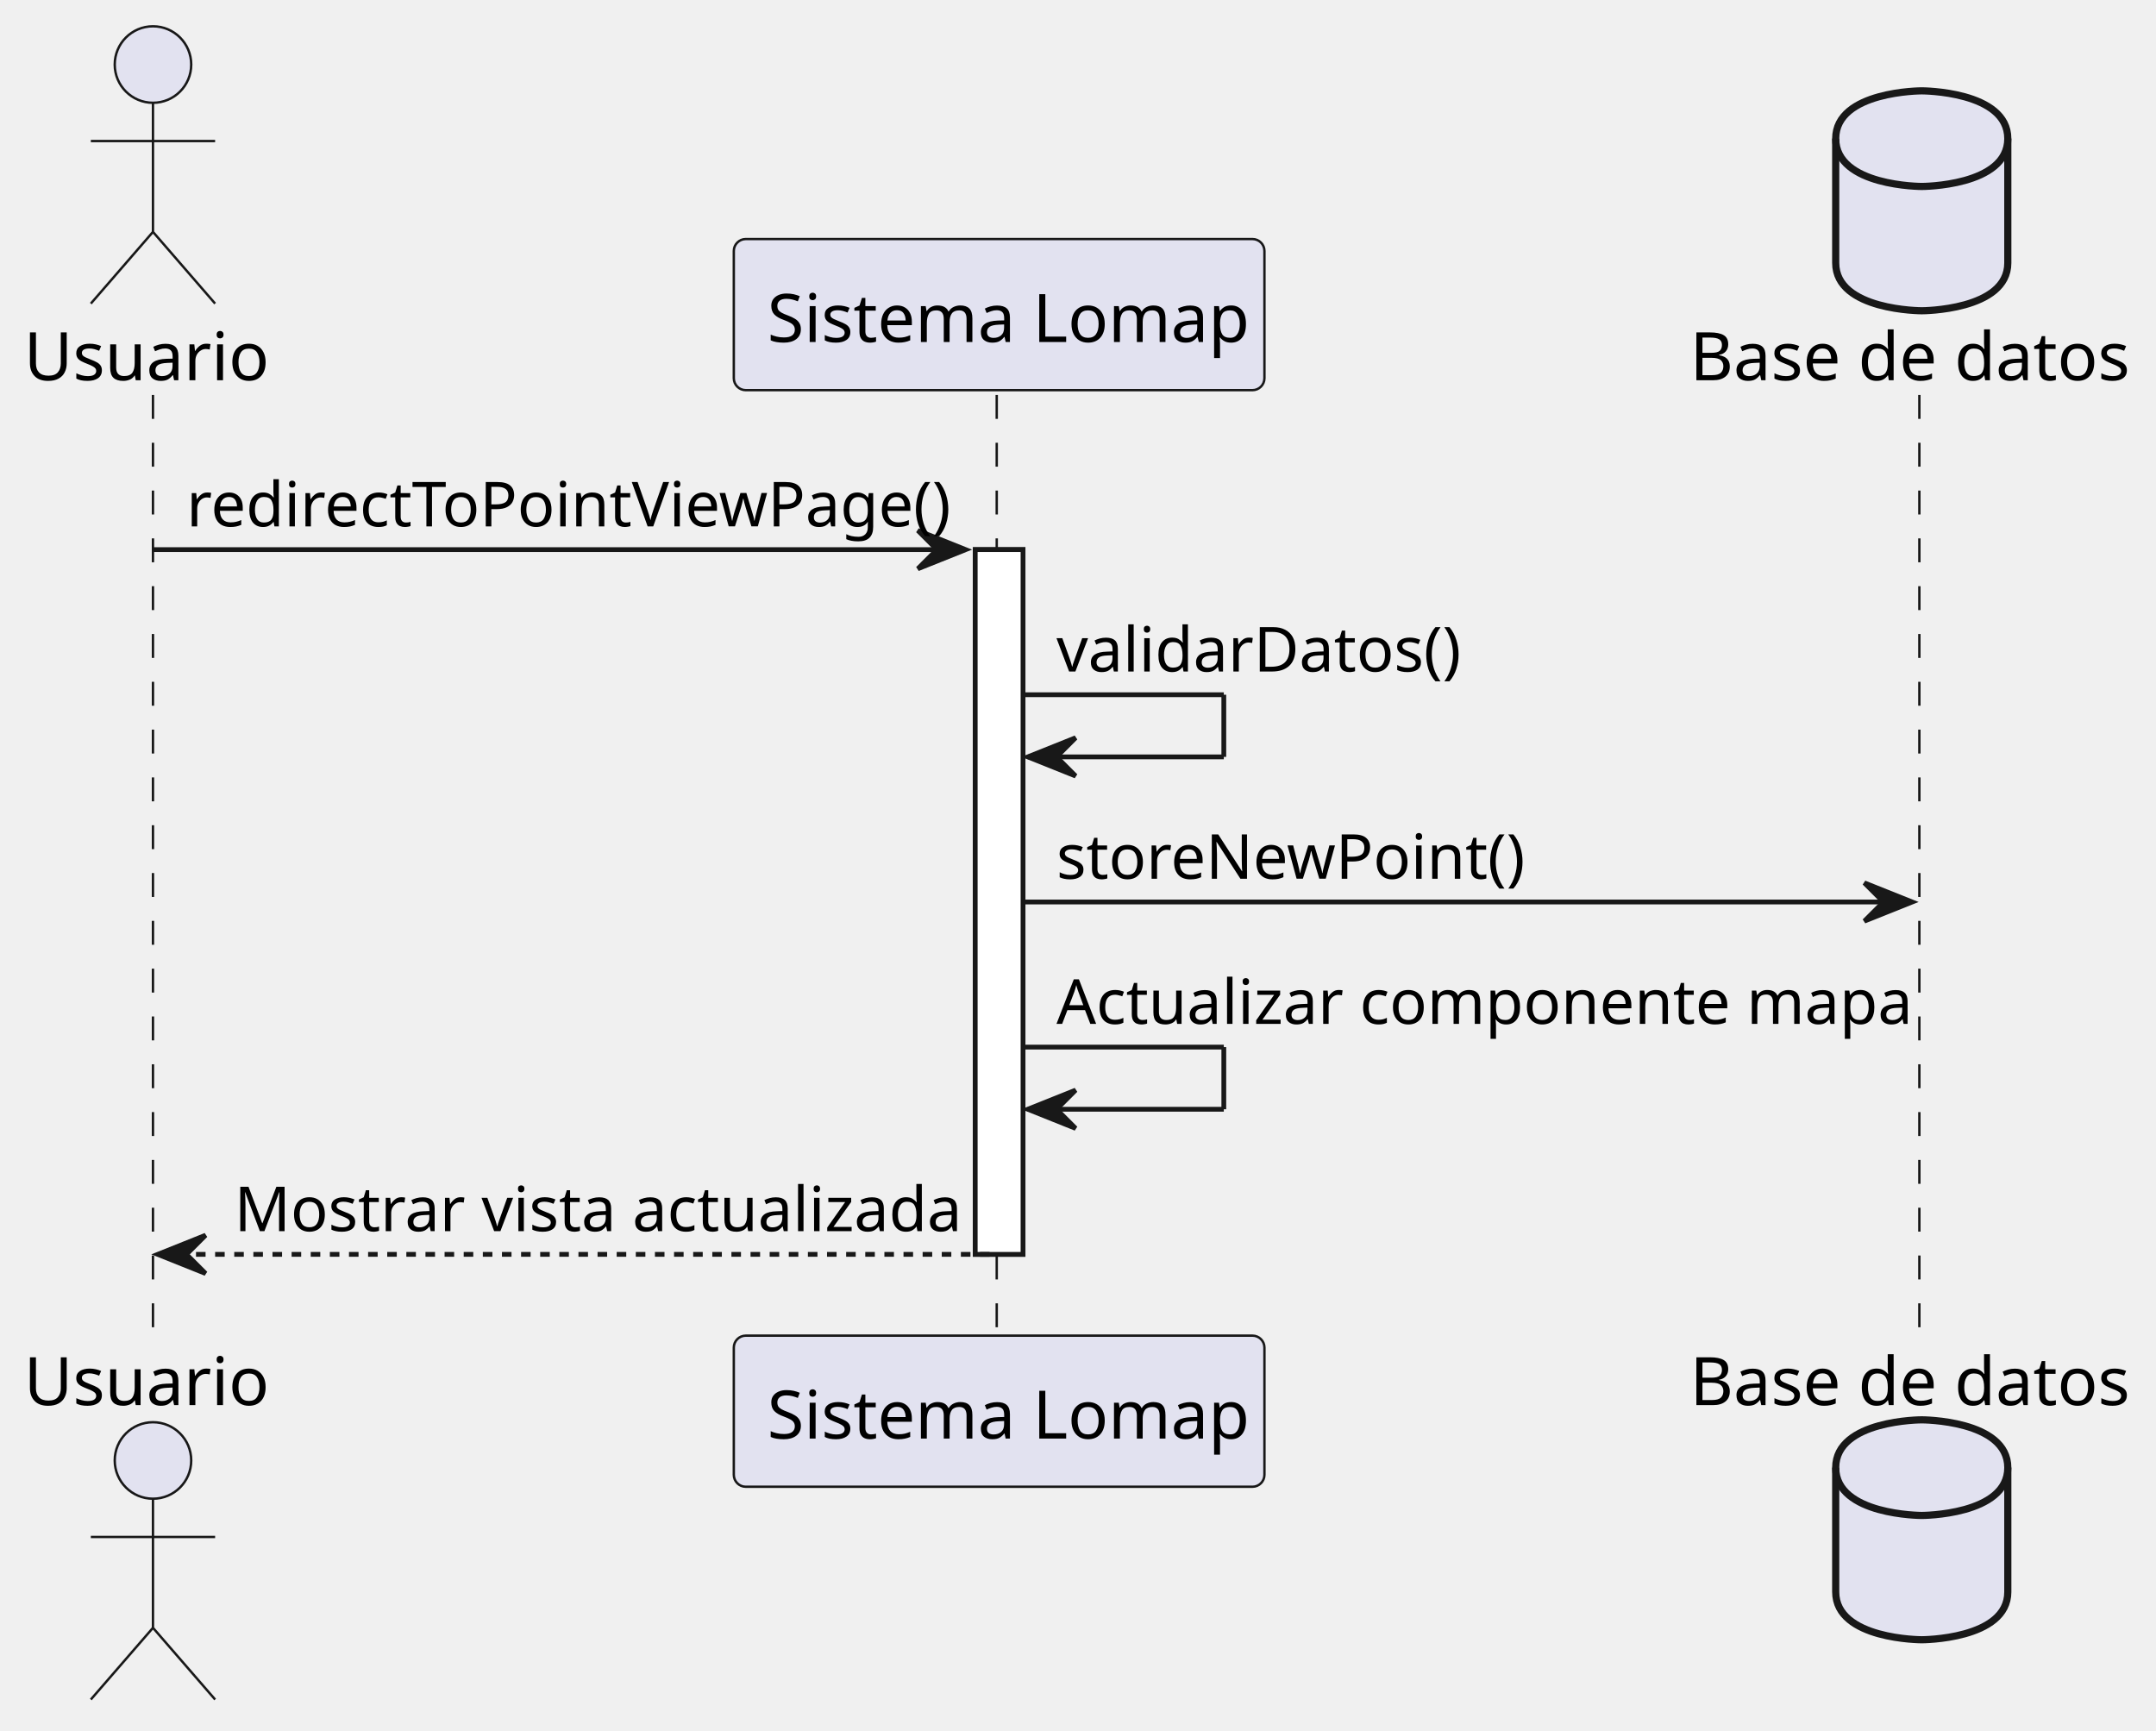
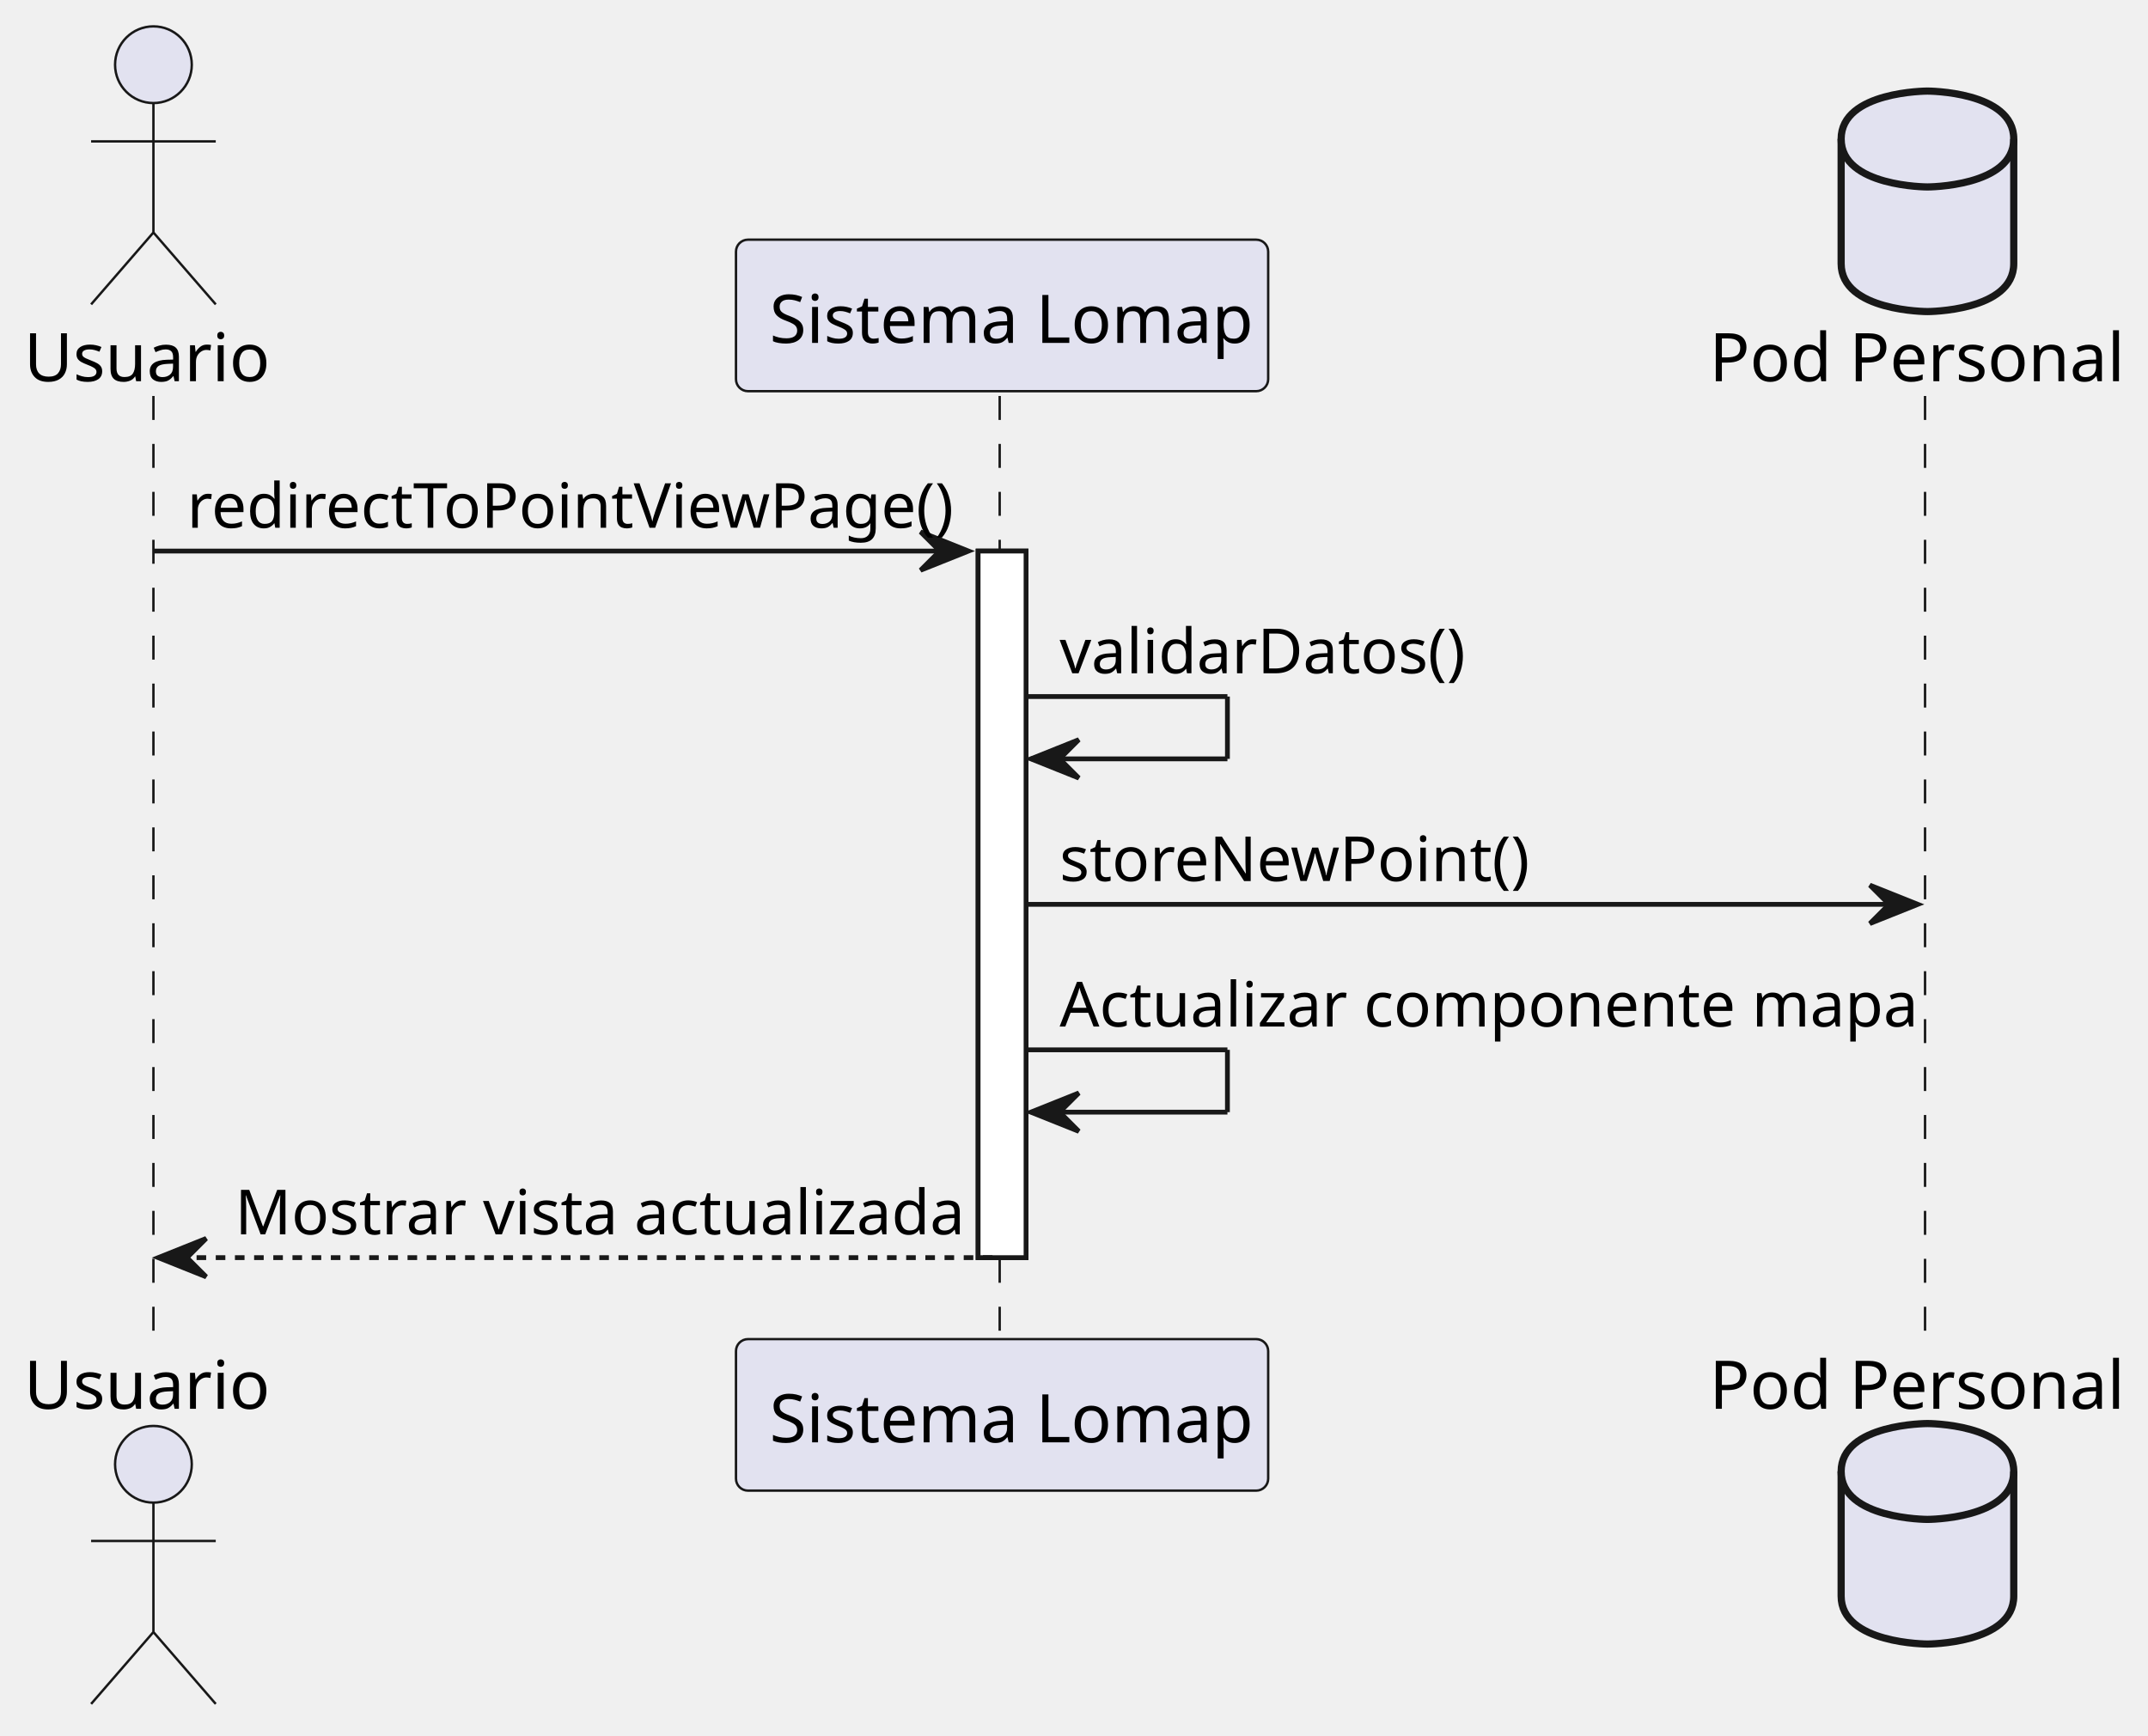
- <svg xmlns="http://www.w3.org/2000/svg" contentStyleType="text/css" height="362px" preserveAspectRatio="none" style="width:451px;height:362px;background:#FFFFFF;" version="1.1" viewBox="0 0 451 362" width="451px" zoomAndPan="magnify">
+ <svg xmlns="http://www.w3.org/2000/svg" contentStyleType="text/css" height="362px" preserveAspectRatio="none" style="width:448px;height:362px;background:#FFFFFF;" version="1.1" viewBox="0 0 448 362" width="448px" zoomAndPan="magnify">
  <defs />
  <g>
    <rect fill="#FFFFFF" height="147.406" style="stroke:#181818;stroke-width:1.0;" width="10" x="204" y="114.961" />
    <line style="stroke:#181818;stroke-width:0.5;stroke-dasharray:5.0,5.0;" x1="32" x2="32" y1="82.609" y2="280.367" />
    <line style="stroke:#181818;stroke-width:0.5;stroke-dasharray:5.0,5.0;" x1="208.5" x2="208.5" y1="82.609" y2="280.367" />
    <line style="stroke:#181818;stroke-width:0.5;stroke-dasharray:5.0,5.0;" x1="401.5" x2="401.5" y1="82.609" y2="280.367" />
    <text fill="#000000" font-family="sans-serif" font-size="14" lengthAdjust="spacing" textLength="48" x="5" y="79.533">Usuario</text>
    <ellipse cx="32" cy="13.5" fill="#E2E2F0" rx="8" ry="8" style="stroke:#181818;stroke-width:0.5;" />
    <path d="M32,21.5 L32,48.5 M19,29.5 L45,29.5 M32,48.5 L19,63.5 M32,48.5 L45,63.5 " fill="none" style="stroke:#181818;stroke-width:0.5;" />
    <text fill="#000000" font-family="sans-serif" font-size="14" lengthAdjust="spacing" textLength="48" x="5" y="293.9">Usuario</text>
    <ellipse cx="32" cy="305.477" fill="#E2E2F0" rx="8" ry="8" style="stroke:#181818;stroke-width:0.5;" />
    <path d="M32,313.477 L32,340.477 M19,321.477 L45,321.477 M32,340.477 L19,355.477 M32,340.477 L45,355.477 " fill="none" style="stroke:#181818;stroke-width:0.5;" />
    <rect fill="#E2E2F0" height="31.609" rx="2.5" ry="2.5" style="stroke:#181818;stroke-width:0.5;" width="111" x="153.5" y="50" />
    <text fill="#000000" font-family="sans-serif" font-size="14" lengthAdjust="spacing" textLength="97" x="160.5" y="71.533">Sistema Lomap</text>
    <rect fill="#E2E2F0" height="31.609" rx="2.5" ry="2.5" style="stroke:#181818;stroke-width:0.5;" width="111" x="153.5" y="279.367" />
    <text fill="#000000" font-family="sans-serif" font-size="14" lengthAdjust="spacing" textLength="97" x="160.5" y="300.9">Sistema Lomap</text>
-     <text fill="#000000" font-family="sans-serif" font-size="14" lengthAdjust="spacing" textLength="91" x="353.5" y="79.533">Base de datos</text>
+     <text fill="#000000" font-family="sans-serif" font-size="14" lengthAdjust="spacing" textLength="85" x="356.5" y="79.533">Pod Personal</text>
    <path d="M384,29 C384,19 402,19 402,19 C402,19 420,19 420,29 L420,55 C420,65 402,65 402,65 C402,65 384,65 384,55 L384,29 " fill="#E2E2F0" style="stroke:#181818;stroke-width:1.5;" />
    <path d="M384,29 C384,39 402,39 402,39 C402,39 420,39 420,29 " fill="none" style="stroke:#181818;stroke-width:1.5;" />
-     <text fill="#000000" font-family="sans-serif" font-size="14" lengthAdjust="spacing" textLength="91" x="353.5" y="293.9">Base de datos</text>
+     <text fill="#000000" font-family="sans-serif" font-size="14" lengthAdjust="spacing" textLength="85" x="356.5" y="293.9">Pod Personal</text>
    <path d="M384,306.977 C384,296.977 402,296.977 402,296.977 C402,296.977 420,296.977 420,306.977 L420,332.977 C420,342.977 402,342.977 402,342.977 C402,342.977 384,342.977 384,332.977 L384,306.977 " fill="#E2E2F0" style="stroke:#181818;stroke-width:1.5;" />
    <path d="M384,306.977 C384,316.977 402,316.977 402,316.977 C402,316.977 420,316.977 420,306.977 " fill="none" style="stroke:#181818;stroke-width:1.5;" />
    <rect fill="#FFFFFF" height="147.406" style="stroke:#181818;stroke-width:1.0;" width="10" x="204" y="114.961" />
    <polygon fill="#181818" points="192,110.961,202,114.961,192,118.961,196,114.961" style="stroke:#181818;stroke-width:1.0;" />
    <line style="stroke:#181818;stroke-width:1.0;" x1="32" x2="198" y1="114.961" y2="114.961" />
    <text fill="#000000" font-family="sans-serif" font-size="13" lengthAdjust="spacing" textLength="153" x="39" y="110.105">redirectToPointViewPage()</text>
    <line style="stroke:#181818;stroke-width:1.0;" x1="214" x2="256" y1="145.312" y2="145.312" />
    <line style="stroke:#181818;stroke-width:1.0;" x1="256" x2="256" y1="145.312" y2="158.312" />
    <line style="stroke:#181818;stroke-width:1.0;" x1="215" x2="256" y1="158.312" y2="158.312" />
    <polygon fill="#181818" points="225,154.312,215,158.312,225,162.312,221,158.312" style="stroke:#181818;stroke-width:1.0;" />
    <text fill="#000000" font-family="sans-serif" font-size="13" lengthAdjust="spacing" textLength="78" x="221" y="140.456">validarDatos()</text>
    <polygon fill="#181818" points="390,184.664,400,188.664,390,192.664,394,188.664" style="stroke:#181818;stroke-width:1.0;" />
    <line style="stroke:#181818;stroke-width:1.0;" x1="214" x2="396" y1="188.664" y2="188.664" />
    <text fill="#000000" font-family="sans-serif" font-size="13" lengthAdjust="spacing" textLength="92" x="221" y="183.808">storeNewPoint()</text>
    <line style="stroke:#181818;stroke-width:1.0;" x1="214" x2="256" y1="219.016" y2="219.016" />
    <line style="stroke:#181818;stroke-width:1.0;" x1="256" x2="256" y1="219.016" y2="232.016" />
    <line style="stroke:#181818;stroke-width:1.0;" x1="215" x2="256" y1="232.016" y2="232.016" />
    <polygon fill="#181818" points="225,228.016,215,232.016,225,236.016,221,232.016" style="stroke:#181818;stroke-width:1.0;" />
    <text fill="#000000" font-family="sans-serif" font-size="13" lengthAdjust="spacing" textLength="169" x="221" y="214.159">Actualizar componente mapa</text>
    <polygon fill="#181818" points="43,258.367,33,262.367,43,266.367,39,262.367" style="stroke:#181818;stroke-width:1.0;" />
    <line style="stroke:#181818;stroke-width:1.0;stroke-dasharray:2.0,2.0;" x1="37" x2="208" y1="262.367" y2="262.367" />
    <text fill="#000000" font-family="sans-serif" font-size="13" lengthAdjust="spacing" textLength="144" x="49" y="257.511">Mostrar vista actualizada</text>
  </g>
</svg>
